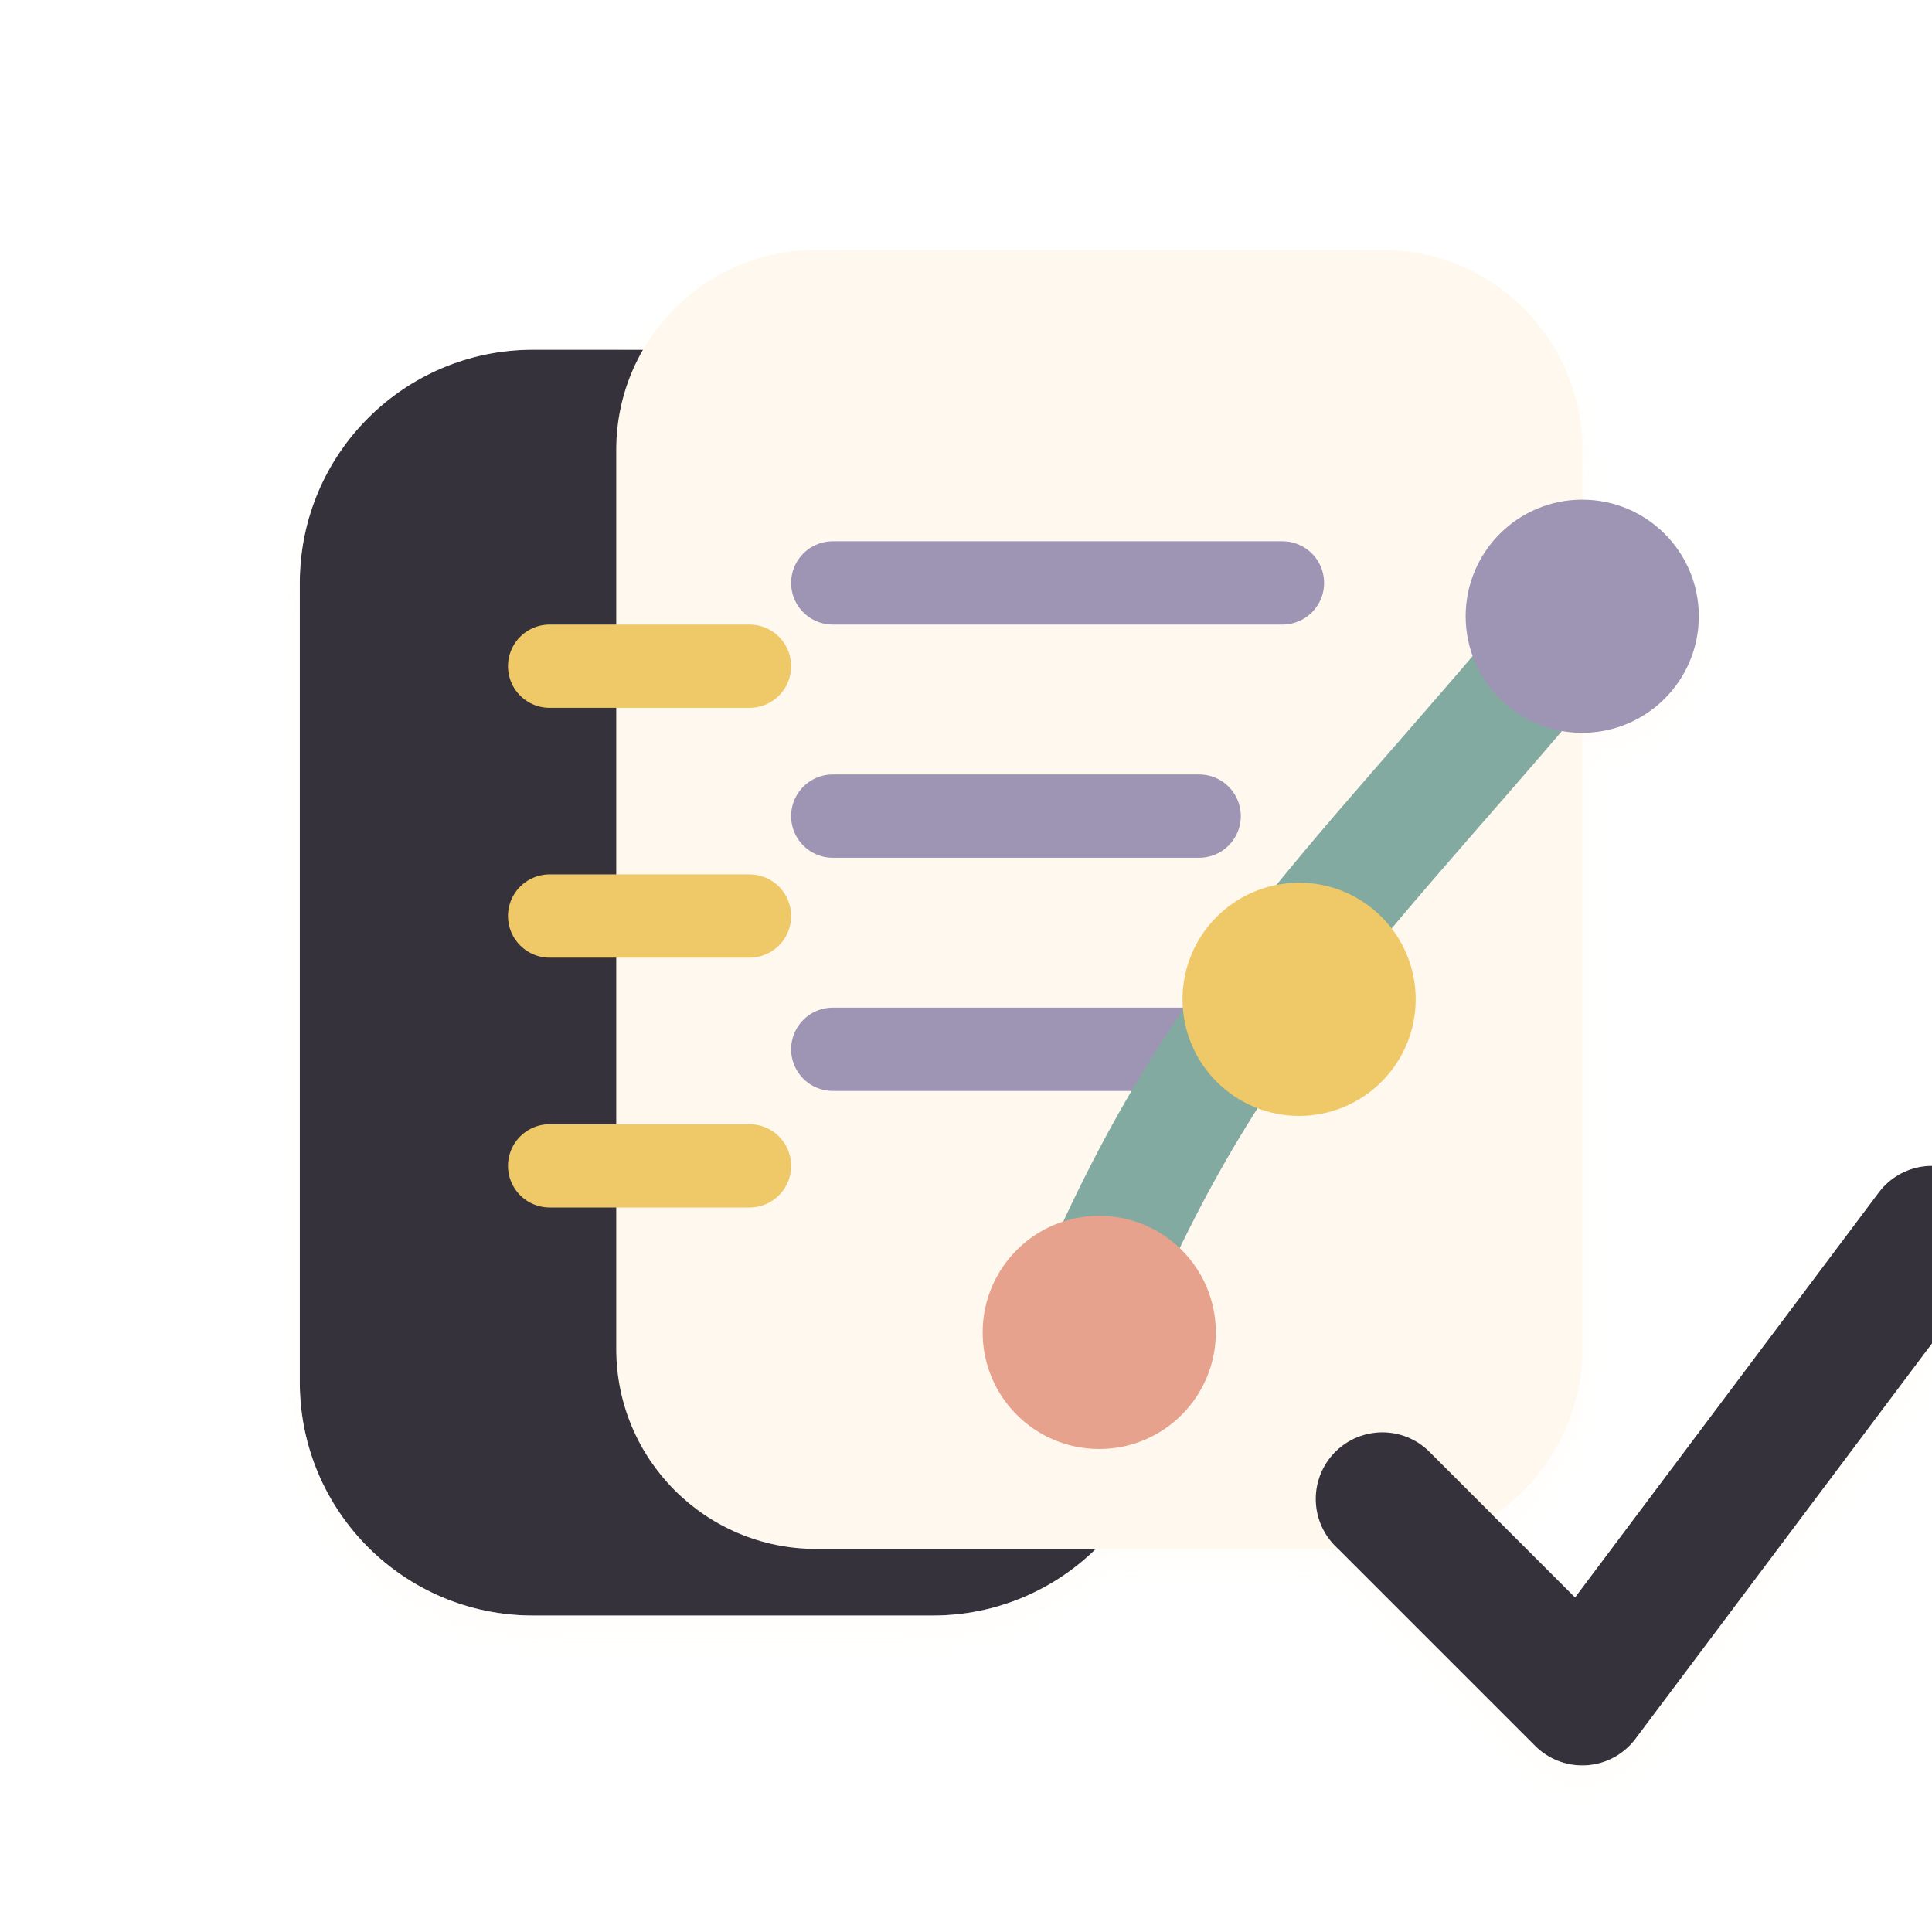
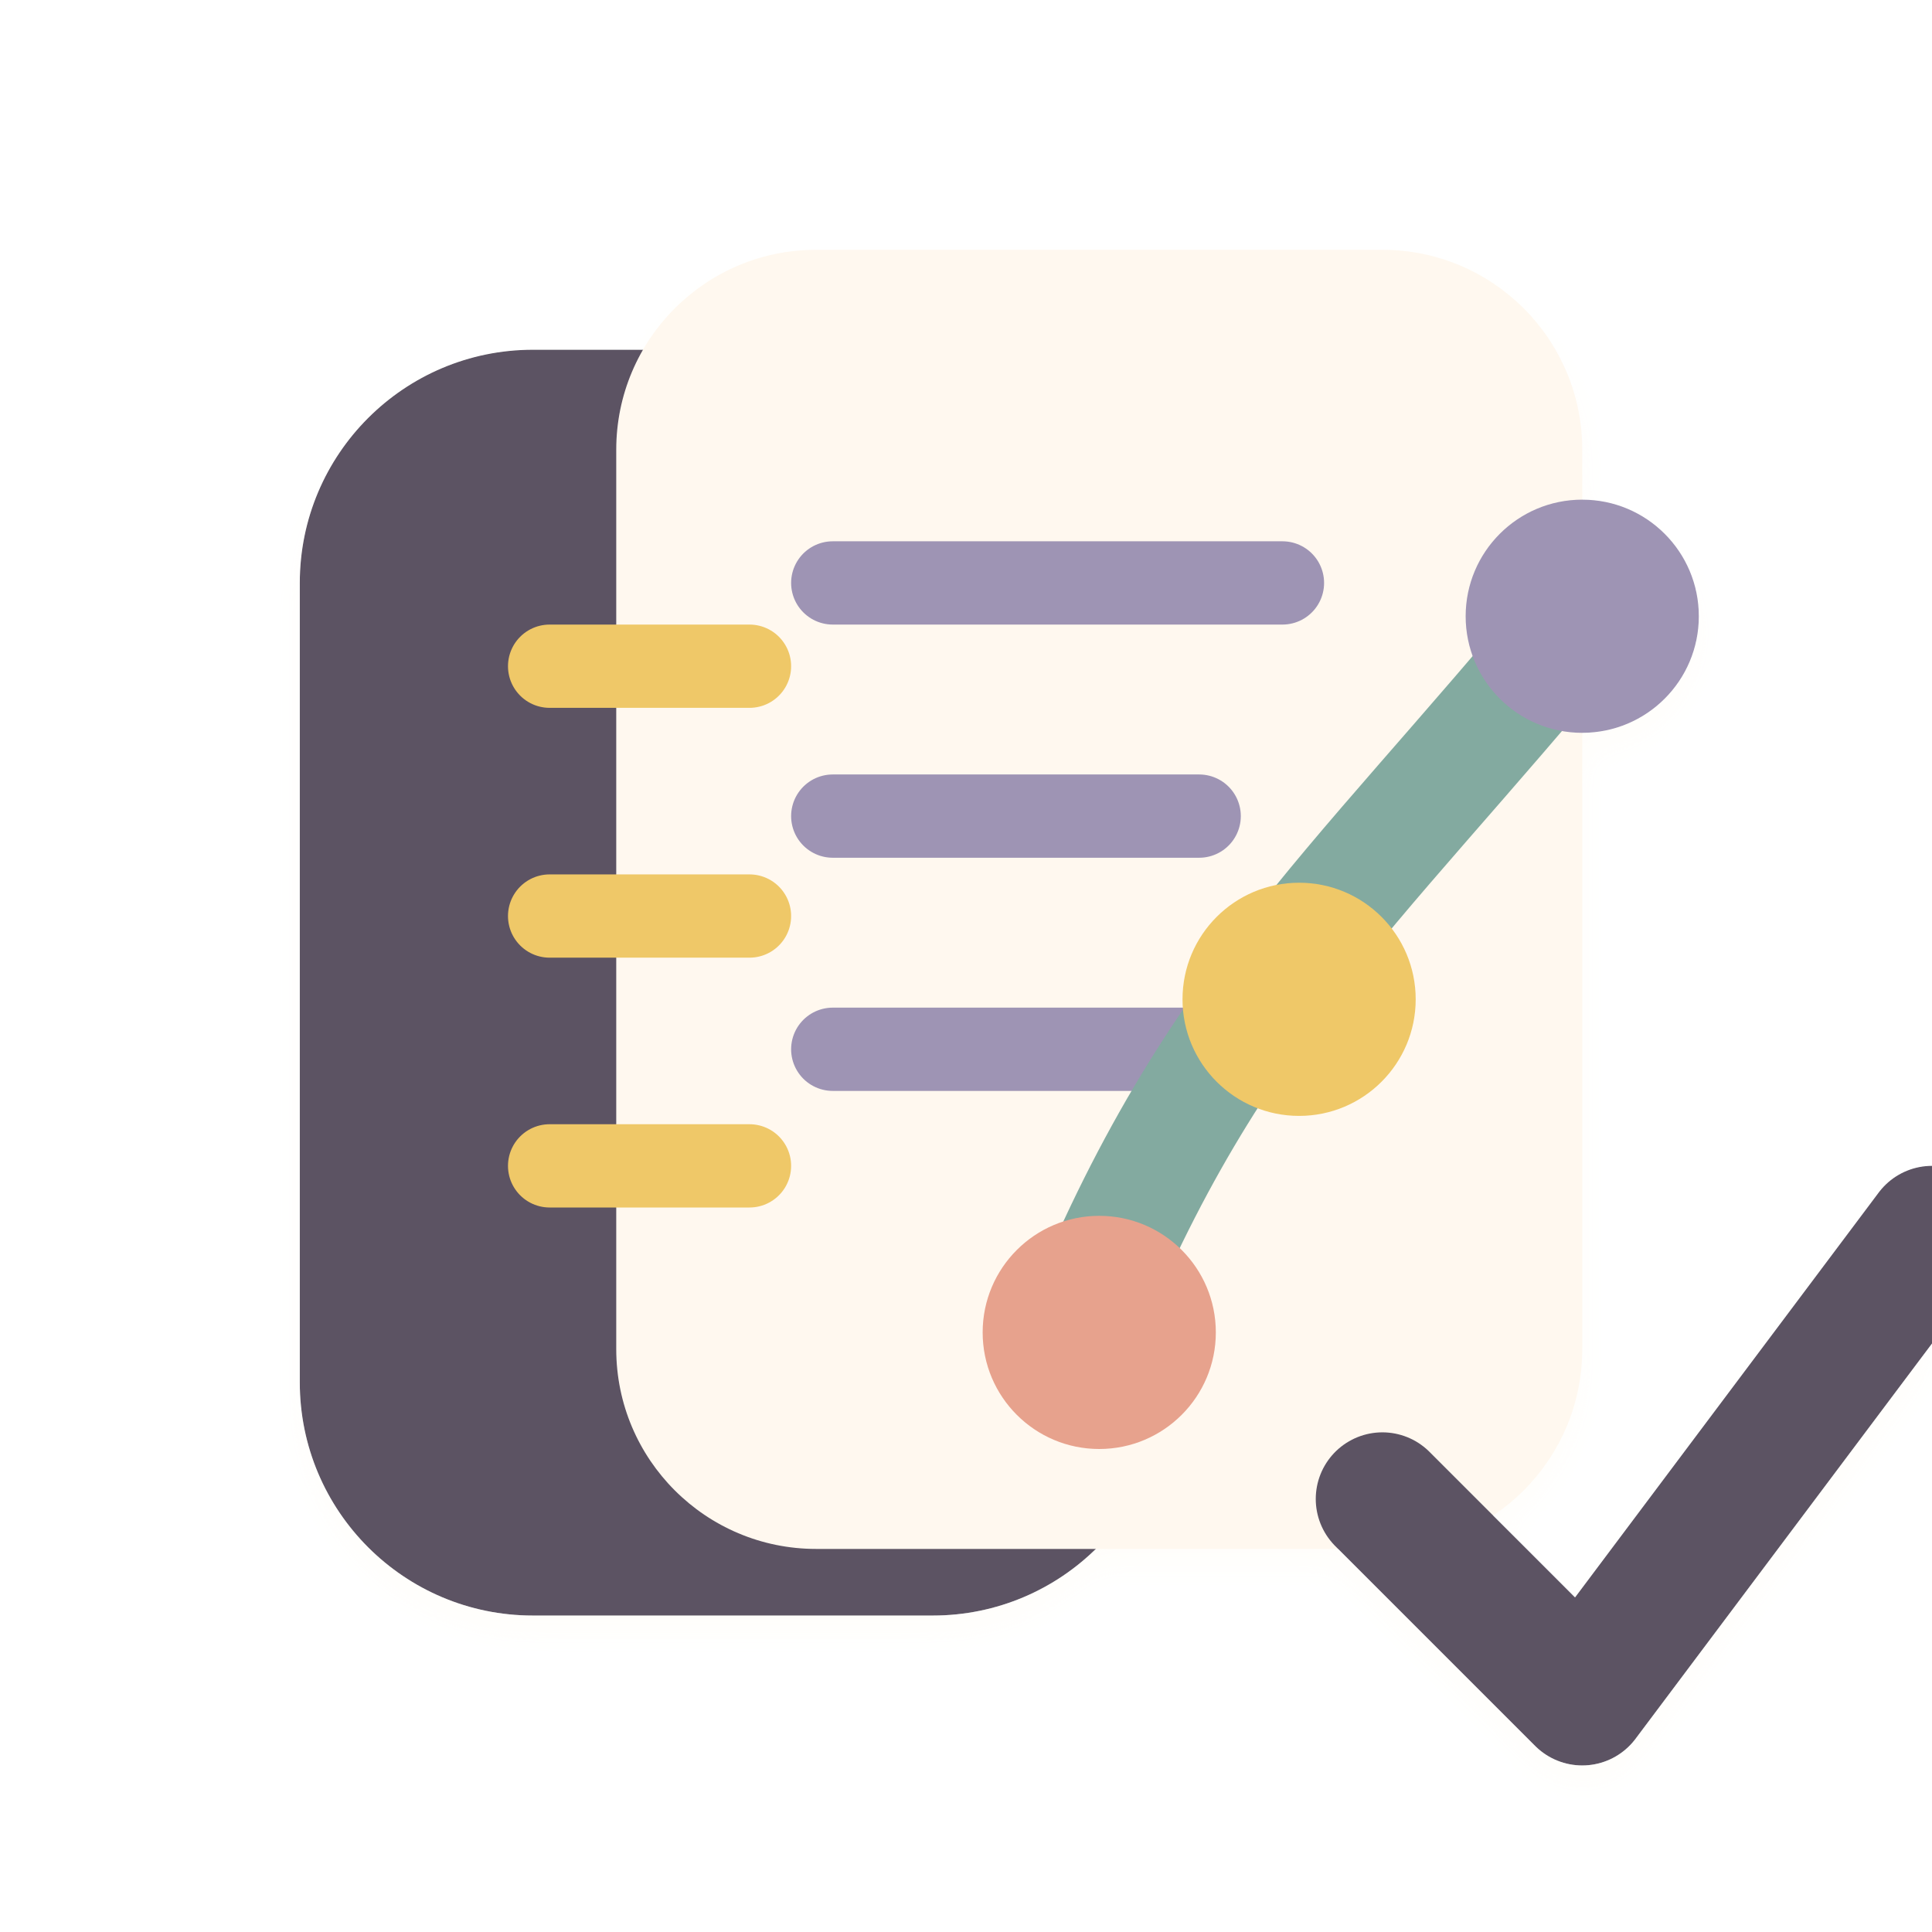
<svg xmlns="http://www.w3.org/2000/svg" viewBox="6 6 116 116" role="img" aria-label="Spec icon">
  <defs>
    <filter id="d" x="-35%" y="-35%" width="170%" height="170%">
      <feDropShadow dx="0" dy="10" stdDeviation="6" flood-color="#2b211d" flood-opacity=".18" />
      <feDropShadow dx="0" dy="1" stdDeviation="1" flood-color="#fffaf4" flood-opacity=".48" />
    </filter>
    <linearGradient id="cream" x1="18" y1="18" x2="108" y2="114">
      <stop stop-color="#fff8ef" />
      <stop offset="1" stop-color="#e4d7c6" />
    </linearGradient>
    <linearGradient id="ink" x1="18" y1="14" x2="108" y2="116">
-       <stop stop-color="#34333b" />
-       <stop offset="1" stop-color="#090b11" />
+       <stop stop-color="#5b5263" />
+       <stop offset="1" stop-color="#352f40" />
    </linearGradient>
    <linearGradient id="teal" x1="18" y1="20" x2="108" y2="112">
      <stop stop-color="#83aaa0" />
      <stop offset=".56" stop-color="#4f8077" />
      <stop offset="1" stop-color="#274e51" />
    </linearGradient>
    <linearGradient id="clay" x1="18" y1="18" x2="108" y2="114">
      <stop stop-color="#e7a28d" />
      <stop offset=".55" stop-color="#bd7059" />
      <stop offset="1" stop-color="#76473a" />
    </linearGradient>
    <linearGradient id="gold" x1="20" y1="16" x2="108" y2="112">
      <stop stop-color="#efc868" />
      <stop offset=".58" stop-color="#bd8337" />
      <stop offset="1" stop-color="#6d4522" />
    </linearGradient>
    <linearGradient id="violet" x1="20" y1="16" x2="108" y2="112">
      <stop stop-color="#9e94b4" />
      <stop offset=".58" stop-color="#74658e" />
      <stop offset="1" stop-color="#3a334c" />
    </linearGradient>
  </defs>
  <g filter="url(#d)">
    <rect x="24" y="27" width="52" height="76" rx="14" fill="url(#ink)" />
    <rect x="43" y="21" width="58" height="78" rx="12" fill="url(#cream)" />
    <path d="M56 41h27M56 55h22M56 69h28" stroke="url(#violet)" stroke-width="5" stroke-linecap="round" />
    <path d="M56 84h18" stroke="url(#teal)" stroke-width="5" stroke-linecap="round" />
    <path d="M39 46h12M39 61h12M39 76h12" stroke="url(#gold)" stroke-width="5" stroke-linecap="round" />
    <path d="M70 88c8-21 17-28 31-45" fill="none" stroke="url(#teal)" stroke-width="7" stroke-linecap="round" />
    <circle cx="72" cy="86" r="7" fill="url(#clay)" />
    <circle cx="84" cy="66" r="7" fill="url(#gold)" />
    <circle cx="101" cy="43" r="7" fill="url(#violet)" />
    <path d="M89 96 101 108l21-28" fill="none" stroke="url(#ink)" stroke-width="8" stroke-linecap="round" stroke-linejoin="round" />
  </g>
</svg>
